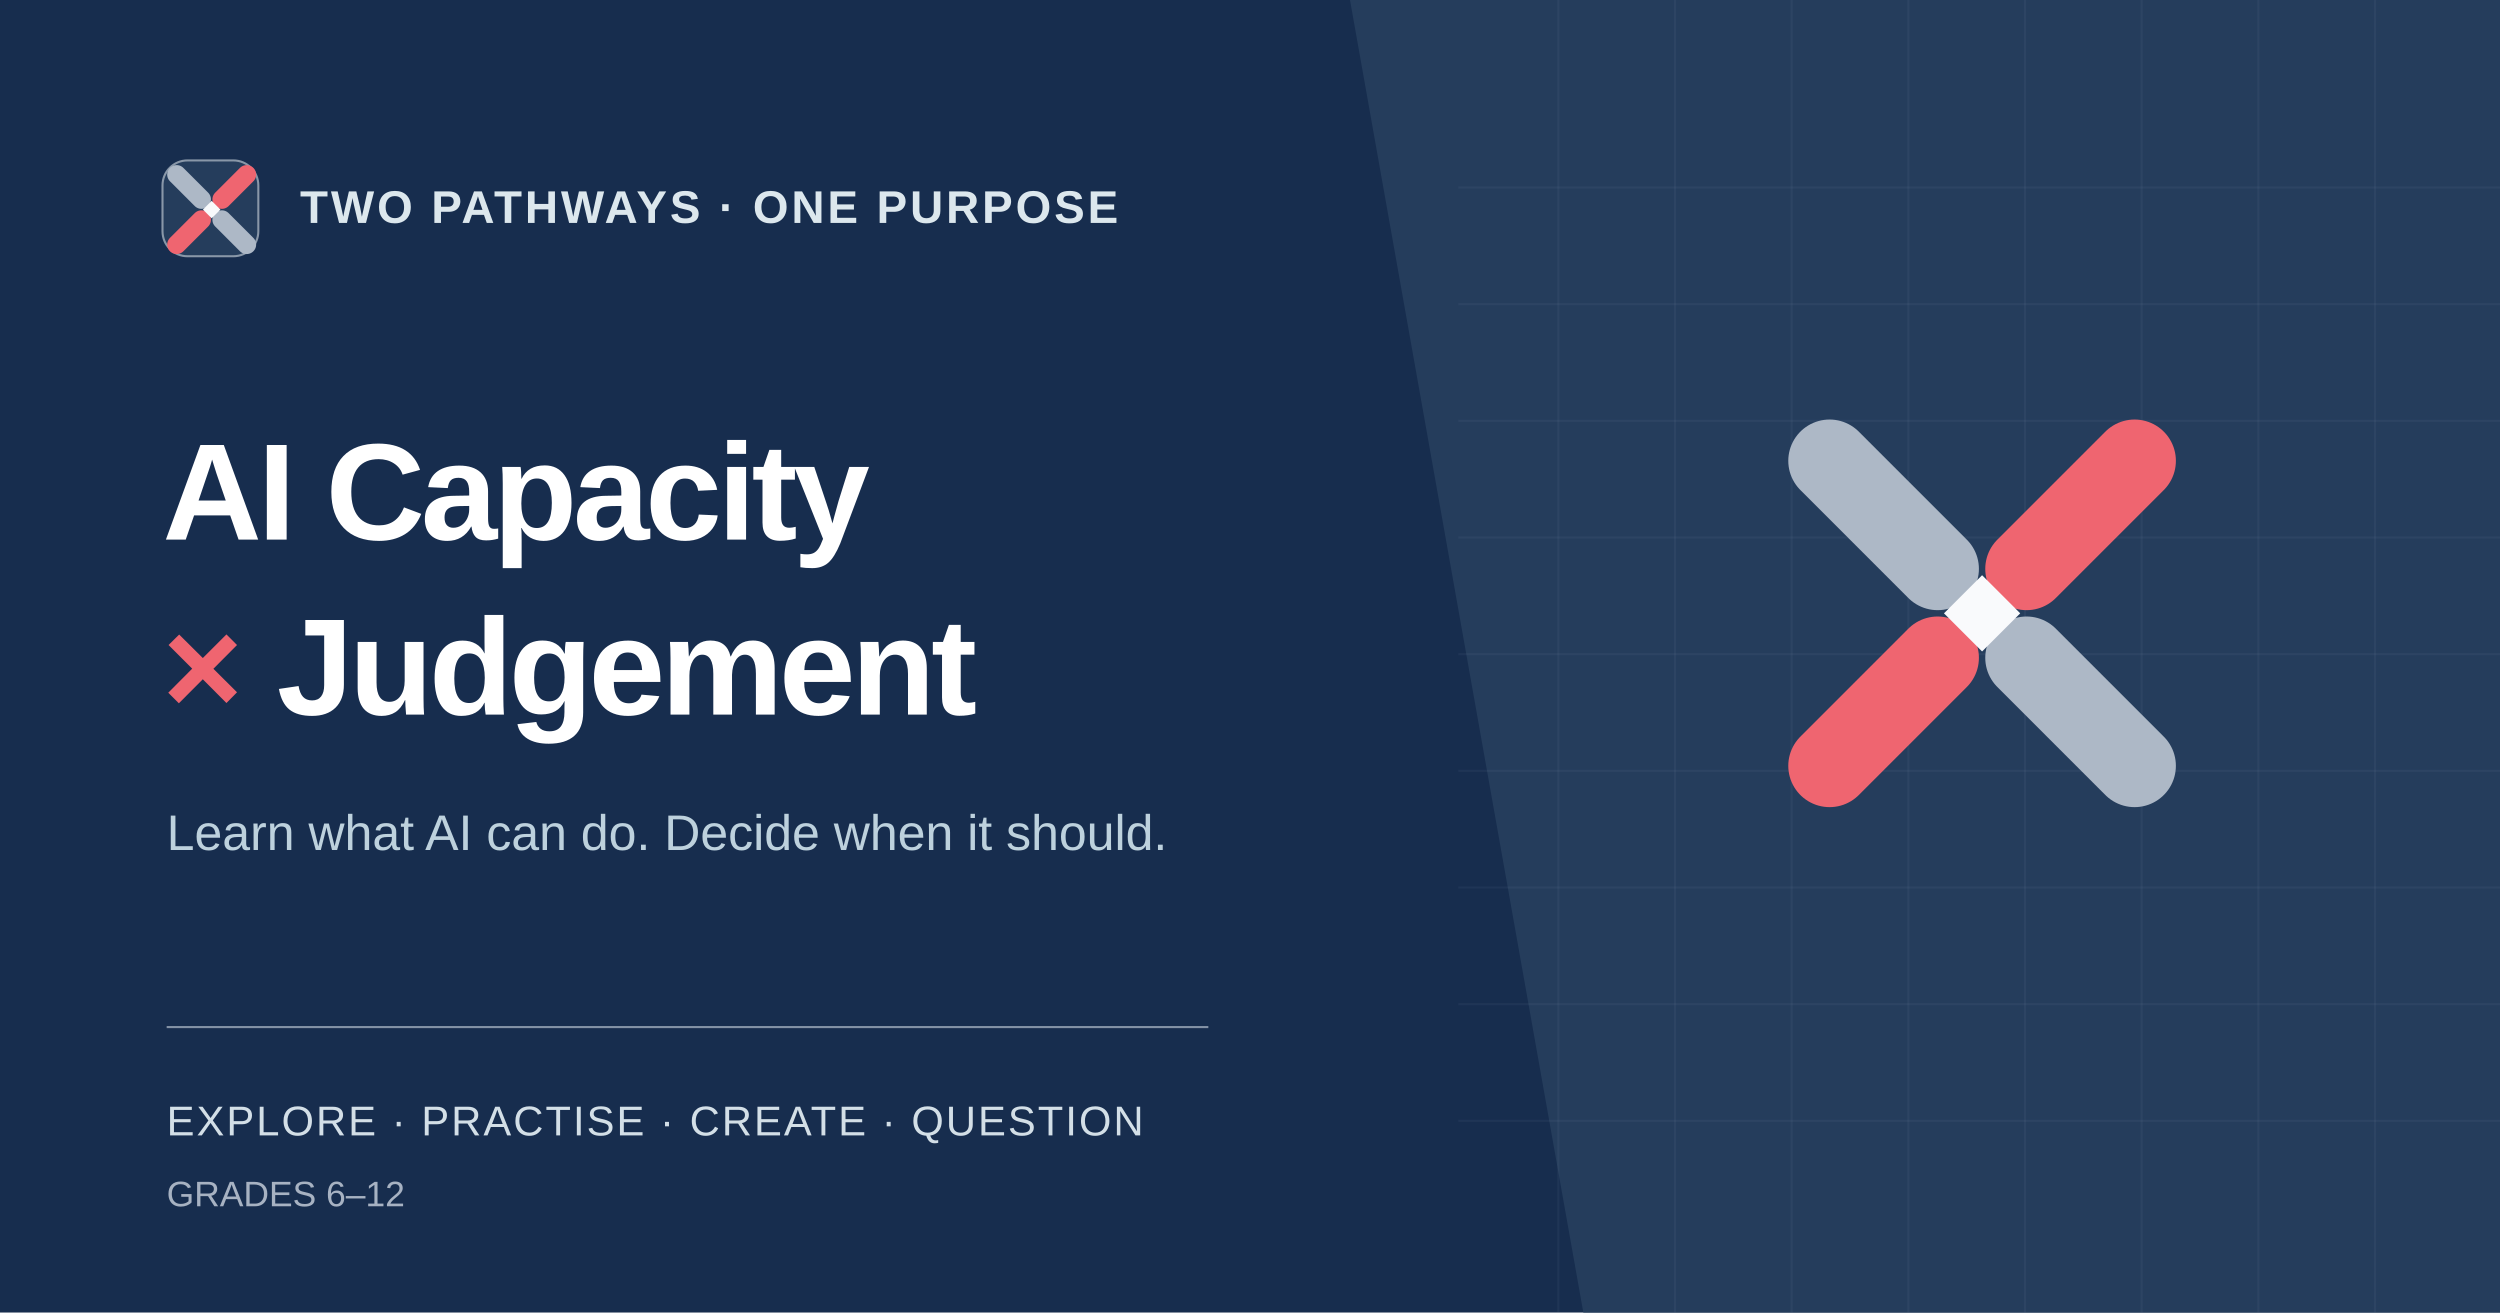
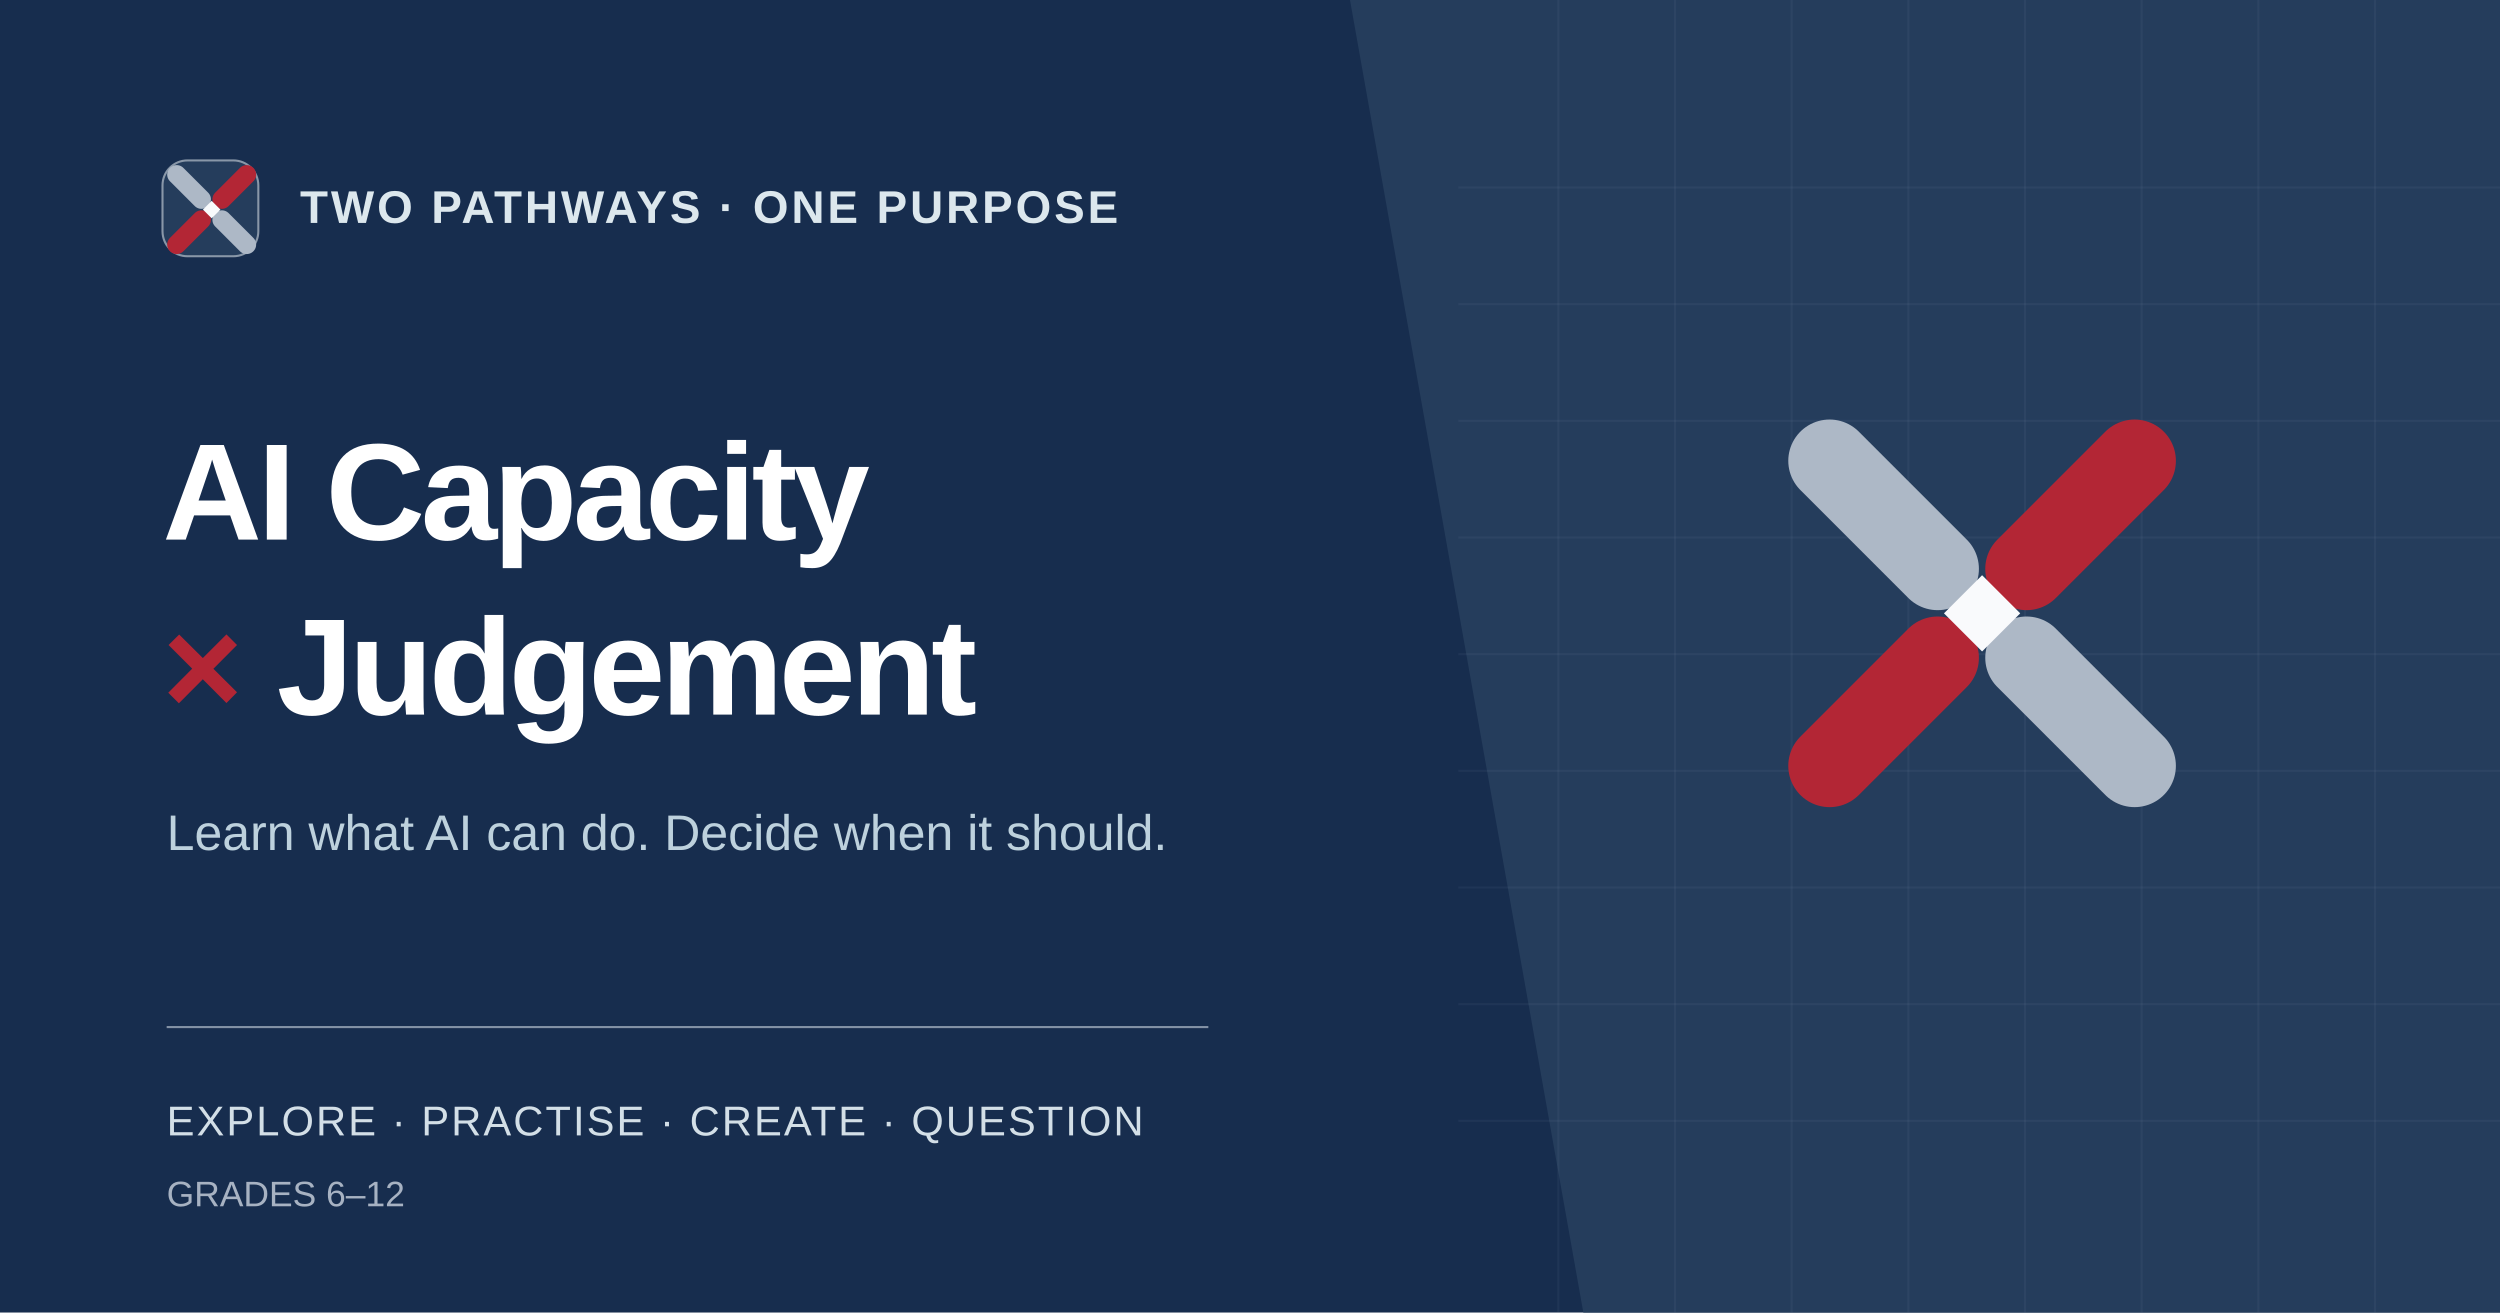
<svg xmlns="http://www.w3.org/2000/svg" width="1200" height="630" viewBox="0 0 1200 630" role="img" aria-label="AI Capacity × Judgement">
  <rect width="1200" height="630" fill="#172D4E" />
  <path d="M648 0H1200V630H760Z" fill="#253D5C" />
  <g stroke="#97A9C0" stroke-opacity=".07" stroke-width="1">
    <path d="M748 0V630M804 0V630M860 0V630M916 0V630M972 0V630M1028 0V630M1084 0V630M1140 0V630" />
    <path d="M700 90H1200M700 146H1200M700 202H1200M700 258H1200M700 314H1200M700 370H1200M700 426H1200M700 482H1200M700 538H1200" />
  </g>
  <g transform="translate(805,148) scale(3.05)">
    <g stroke-width="13" stroke-linecap="round" fill="none">
      <path d="M24 24L41 41M55 55L72 72" stroke="#ADB8C6" />
-       <path d="M72 24L55 41M41 55L24 72" stroke="#EF6570" />
+       <path d="M72 24L55 41M41 55L24 72" stroke="#B32635" />
    </g>
    <path d="M48 42L54 48L48 54L42 48Z" fill="#F9FAFC" />
  </g>
  <g font-family="Avenir Next,Segoe UI,Arial,sans-serif">
    <rect x="78" y="77" width="46" height="46" rx="12" fill="#253D5C" stroke="#8997A8" stroke-width="1" />
    <g transform="translate(68,67) scale(.7)">
      <g stroke-width="13" stroke-linecap="round" fill="none">
        <path d="M24 24L41 41M55 55L72 72" stroke="#ADB8C6" />
-         <path d="M72 24L55 41M41 55L24 72" stroke="#EF6570" />
+         <path d="M72 24L55 41M41 55L24 72" stroke="#B32635" />
      </g>
      <path d="M48 42L54 48L48 54L42 48Z" fill="#F9FAFC" />
    </g>
    <text x="144" y="107" fill="#DCE7ED" font-weight="700" font-size="22" letter-spacing="1.4">TWO PATHWAYS · ONE PURPOSE</text>
    <text x="78" y="259" fill="#FFFFFF" font-size="66" font-weight="750" letter-spacing="-2.0">AI Capacity</text>
    <text x="78" y="343" fill="#FFFFFF" font-size="66" font-weight="750" letter-spacing="-2.0">
-       <tspan fill="#EF6570">×</tspan> Judgement</text>
+       <tspan fill="#B32635">×</tspan> Judgement</text>
    <text x="80" y="408" fill="#BDD1DD" font-weight="450" font-size="24">Learn what AI can do. Decide when it should.</text>
    <path d="M80 493H580" stroke="#8492A6" stroke-width="1" />
    <text x="80" y="545" fill="#D3DFE7" font-size="20" letter-spacing="1">EXPLORE · PRACTISE · CREATE · QUESTION</text>
    <text x="80" y="579" fill="#A7B2C2" font-size="17">GRADES 6–12</text>
  </g>
</svg>
